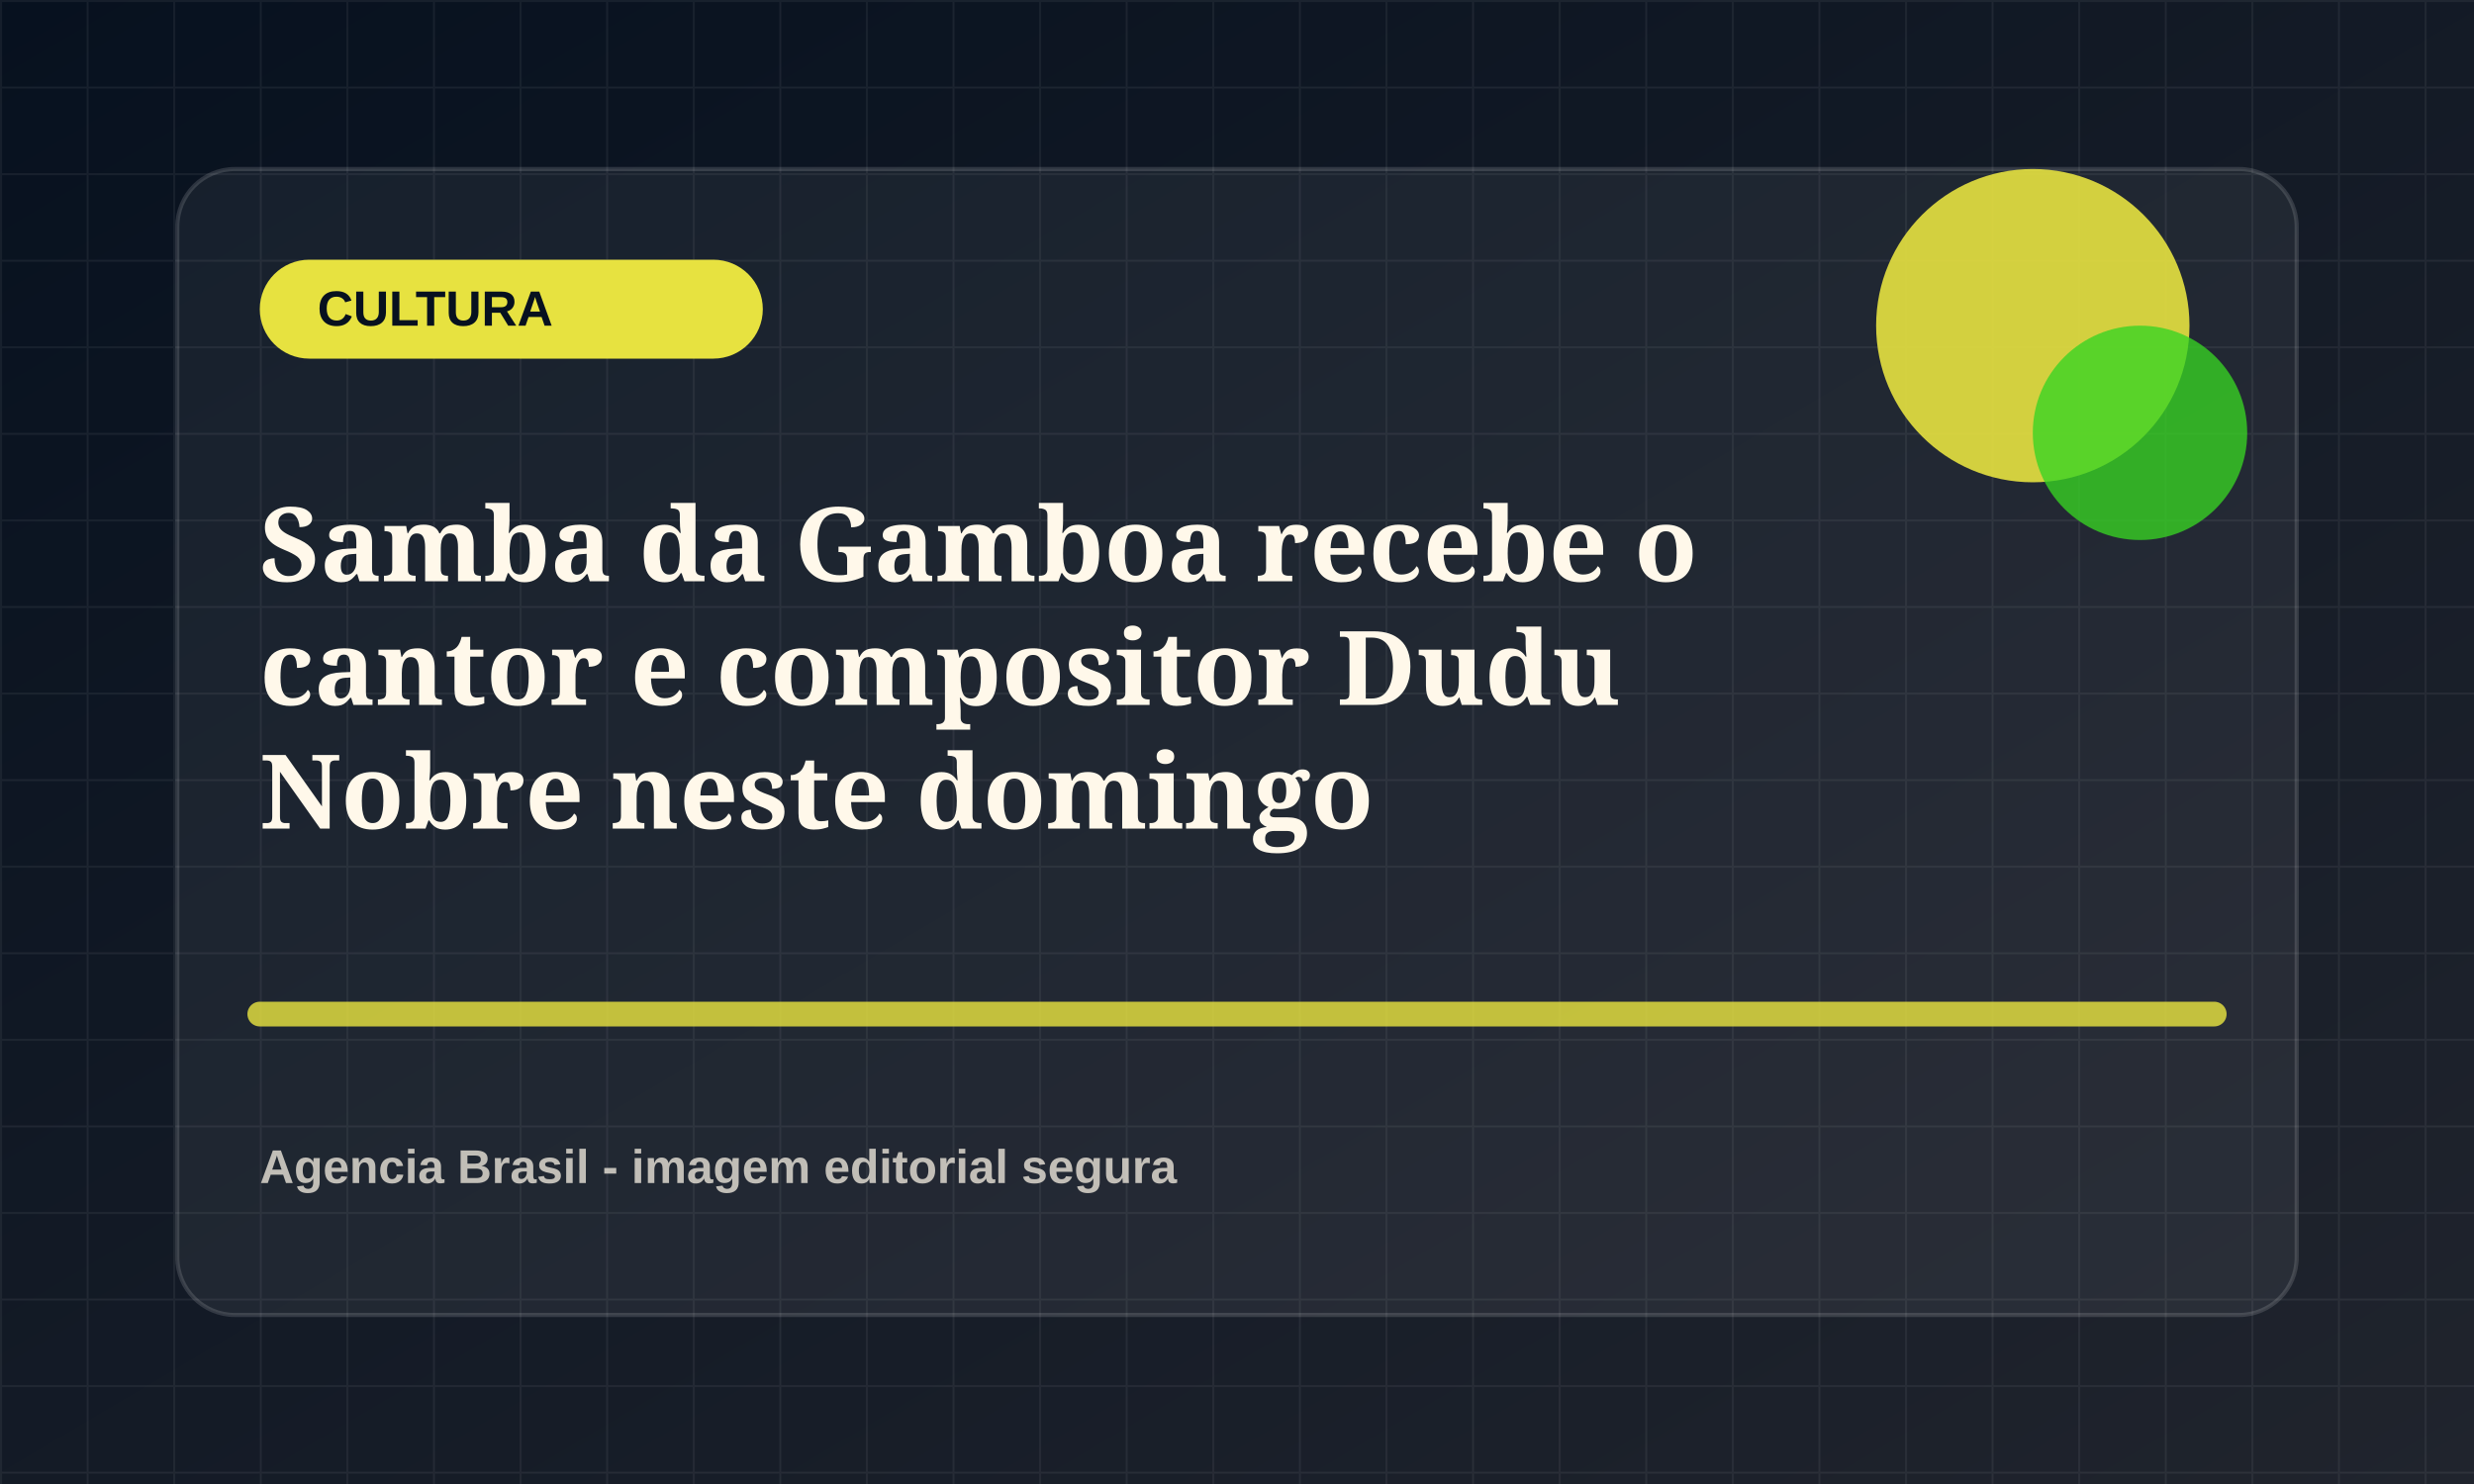
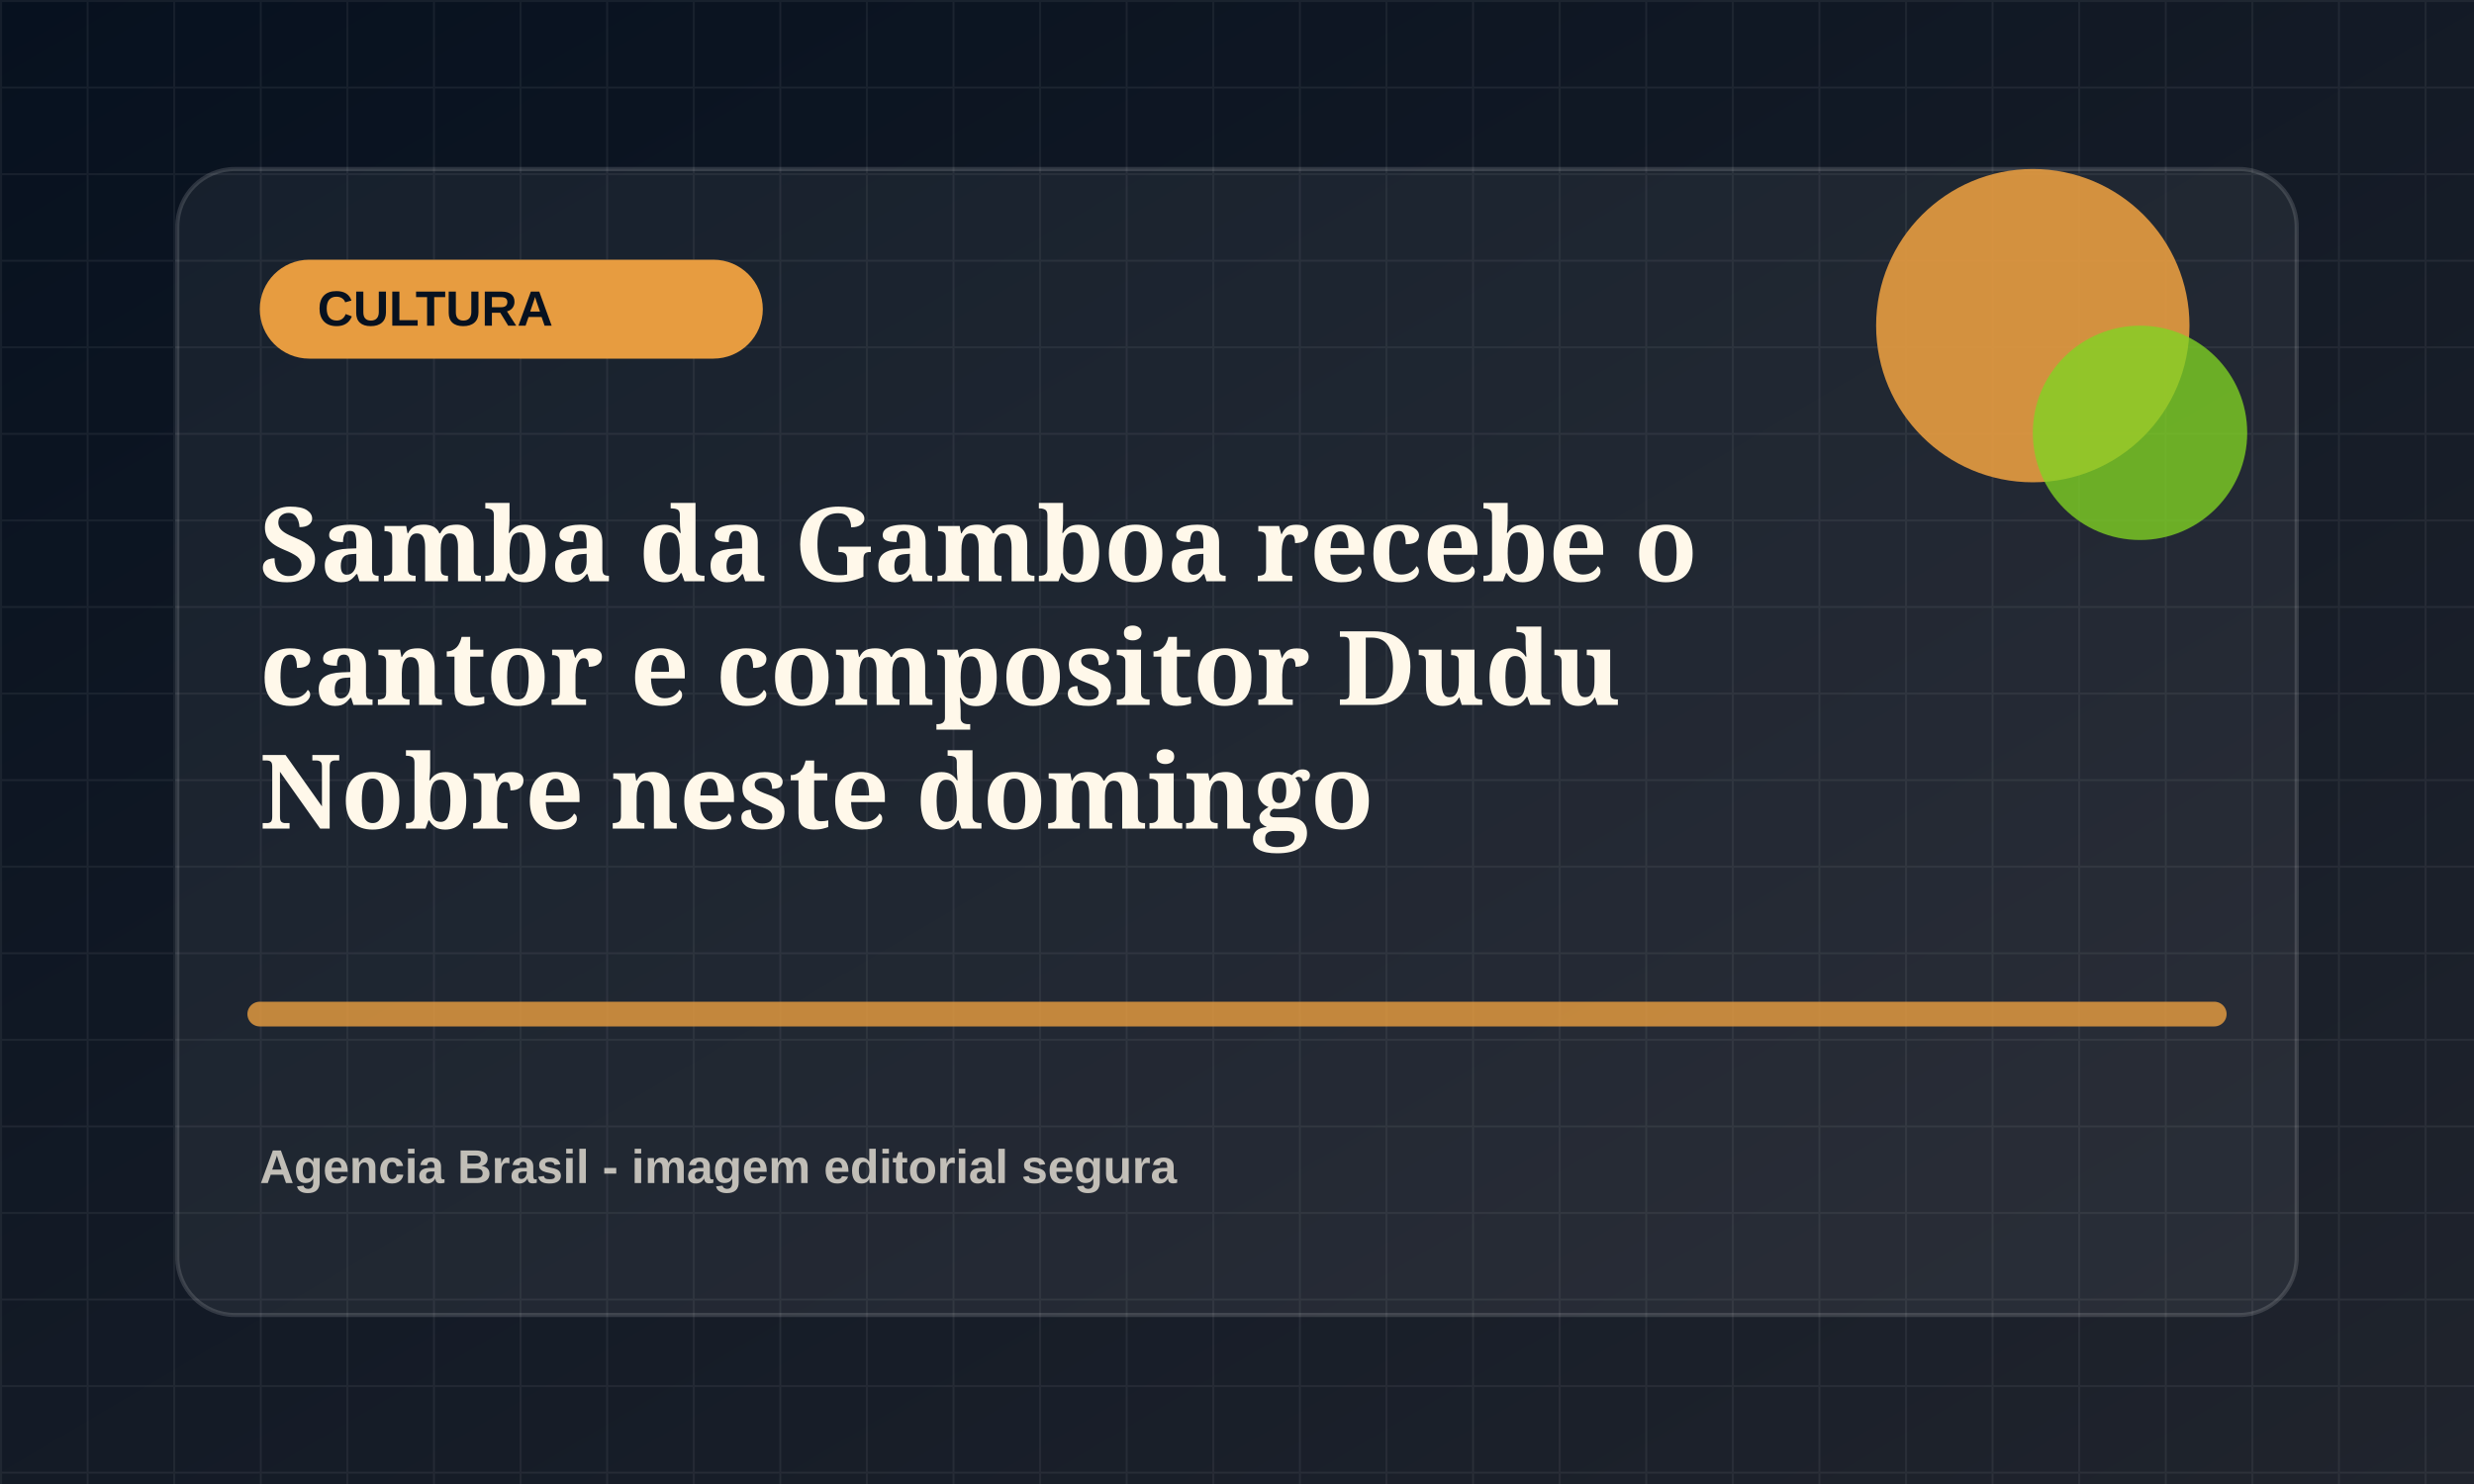
<svg xmlns="http://www.w3.org/2000/svg" viewBox="0 0 1200 720">
  <defs>
    <linearGradient id="bg" x1="0" x2="1" y1="0" y2="1">
      <stop offset="0" stop-color="#07111f" />
      <stop offset="1" stop-color="#20242d" />
    </linearGradient>
    <pattern id="grid" width="42" height="42" patternUnits="userSpaceOnUse">
      <path d="M42 0H0v42" fill="none" stroke="rgba(255,255,255,.055)" stroke-width="2" />
    </pattern>
  </defs>
  <rect width="1200" height="720" fill="url(#bg)" />
  <rect width="1200" height="720" fill="url(#grid)" />
  <rect x="86" y="82" width="1028" height="556" rx="28" fill="rgba(255,255,255,.055)" stroke="rgba(255,255,255,.14)" stroke-width="2" />
-   <rect x="126" y="126" width="244" height="48" rx="24" fill="hsl(58 78% 58%)" />
+   <rect x="126" y="126" width="244" height="48" rx="24" fill="hsl(33 78% 58%)" />
  <text x="154" y="158" fill="#07111f" font-family="Arial, sans-serif" font-size="24" font-weight="800">CULTURA</text>
-   <circle cx="986" cy="158" r="76" fill="hsl(58 78% 58%)" opacity=".9" />
-   <circle cx="1038" cy="210" r="52" fill="hsl(113 72% 48%)" opacity=".78" />
-   <path d="M126 492h948" stroke="hsl(58 78% 58%)" stroke-width="12" stroke-linecap="round" opacity=".82" />
+   <circle cx="986" cy="158" r="76" fill="hsl(33 78% 58%)" opacity=".9" />
+   <circle cx="1038" cy="210" r="52" fill="hsl(88 72% 48%)" opacity=".78" />
+   <path d="M126 492h948" stroke="hsl(33 78% 58%)" stroke-width="12" stroke-linecap="round" opacity=".82" />
  <text x="126" y="282" fill="#fff8ea" font-family="Georgia, serif" font-size="50" font-weight="700">
    <tspan x="126" dy="0">Samba da Gamboa recebe o</tspan>
    <tspan x="126" dy="60">cantor e compositor Dudu</tspan>
    <tspan x="126" dy="60">Nobre neste domingo</tspan>
  </text>
  <text x="126" y="574" fill="rgba(255,248,234,.72)" font-family="Arial, sans-serif" font-size="23" font-weight="700">Agencia Brasil - imagem editorial segura</text>
</svg>
